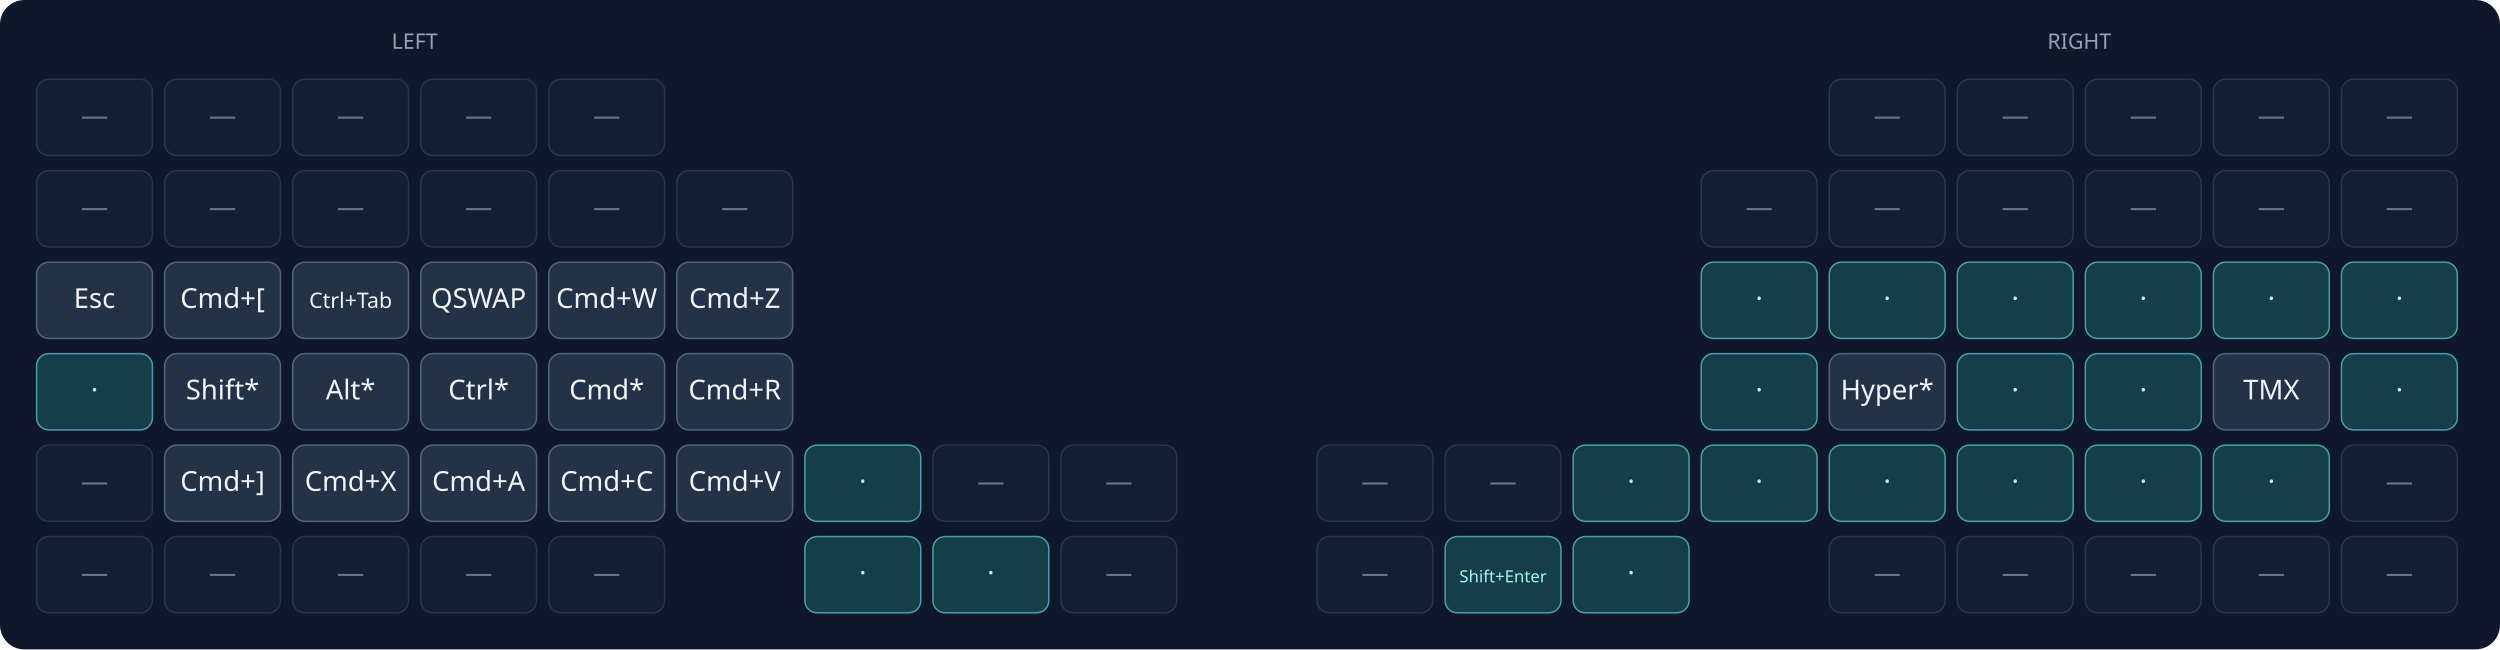
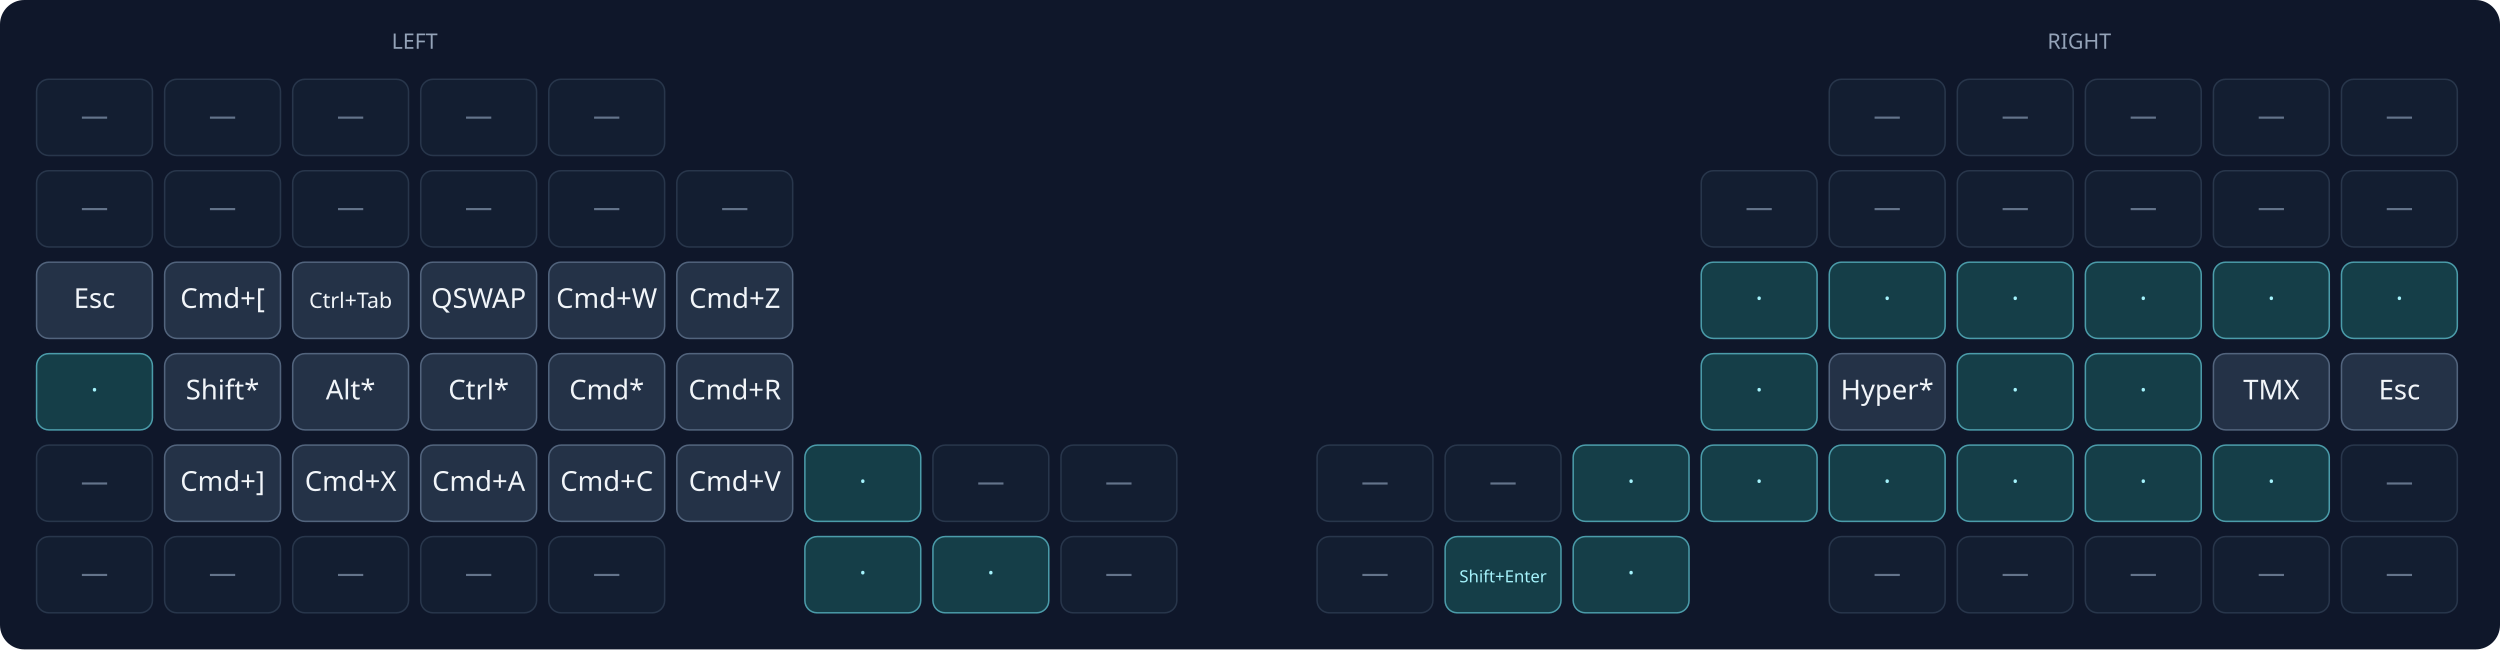
<svg xmlns="http://www.w3.org/2000/svg" width="1640" height="426" viewBox="0 0 1640 426" role="img" aria-labelledby="title desc">
  <rect width="1640" height="426" rx="16" fill="#0f172a" />
  <g font-family="system-ui, sans-serif" text-anchor="middle">
    <text x="272" y="32" fill="#94a3b8" font-size="14">LEFT</text>
    <text x="1364" y="32" fill="#94a3b8" font-size="14">RIGHT</text>
    <g data-position="0" data-binding="&amp;none">
      <rect x="24" y="52" width="76" height="50" rx="8" fill="#131e31" stroke="#28364b" />
      <text x="62" y="82" fill="#64748b" font-size="18">—</text>
    </g>
    <g data-position="1" data-binding="&amp;none">
      <rect x="108" y="52" width="76" height="50" rx="8" fill="#131e31" stroke="#28364b" />
      <text x="146" y="82" fill="#64748b" font-size="18">—</text>
    </g>
    <g data-position="2" data-binding="&amp;none">
      <rect x="192" y="52" width="76" height="50" rx="8" fill="#131e31" stroke="#28364b" />
      <text x="230" y="82" fill="#64748b" font-size="18">—</text>
    </g>
    <g data-position="3" data-binding="&amp;none">
      <rect x="276" y="52" width="76" height="50" rx="8" fill="#131e31" stroke="#28364b" />
      <text x="314" y="82" fill="#64748b" font-size="18">—</text>
    </g>
    <g data-position="4" data-binding="&amp;none">
      <rect x="360" y="52" width="76" height="50" rx="8" fill="#131e31" stroke="#28364b" />
      <text x="398" y="82" fill="#64748b" font-size="18">—</text>
    </g>
    <g data-position="5" data-binding="&amp;none">
      <rect x="1200" y="52" width="76" height="50" rx="8" fill="#131e31" stroke="#28364b" />
      <text x="1238" y="82" fill="#64748b" font-size="18">—</text>
    </g>
    <g data-position="6" data-binding="&amp;none">
      <rect x="1284" y="52" width="76" height="50" rx="8" fill="#131e31" stroke="#28364b" />
      <text x="1322" y="82" fill="#64748b" font-size="18">—</text>
    </g>
    <g data-position="7" data-binding="&amp;none">
      <rect x="1368" y="52" width="76" height="50" rx="8" fill="#131e31" stroke="#28364b" />
      <text x="1406" y="82" fill="#64748b" font-size="18">—</text>
    </g>
    <g data-position="8" data-binding="&amp;none">
      <rect x="1452" y="52" width="76" height="50" rx="8" fill="#131e31" stroke="#28364b" />
      <text x="1490" y="82" fill="#64748b" font-size="18">—</text>
    </g>
    <g data-position="9" data-binding="&amp;none">
      <rect x="1536" y="52" width="76" height="50" rx="8" fill="#131e31" stroke="#28364b" />
      <text x="1574" y="82" fill="#64748b" font-size="18">—</text>
    </g>
    <g data-position="10" data-binding="&amp;none">
      <rect x="24" y="112" width="76" height="50" rx="8" fill="#131e31" stroke="#28364b" />
      <text x="62" y="142" fill="#64748b" font-size="18">—</text>
    </g>
    <g data-position="11" data-binding="&amp;none">
      <rect x="108" y="112" width="76" height="50" rx="8" fill="#131e31" stroke="#28364b" />
      <text x="146" y="142" fill="#64748b" font-size="18">—</text>
    </g>
    <g data-position="12" data-binding="&amp;none">
      <rect x="192" y="112" width="76" height="50" rx="8" fill="#131e31" stroke="#28364b" />
      <text x="230" y="142" fill="#64748b" font-size="18">—</text>
    </g>
    <g data-position="13" data-binding="&amp;none">
      <rect x="276" y="112" width="76" height="50" rx="8" fill="#131e31" stroke="#28364b" />
      <text x="314" y="142" fill="#64748b" font-size="18">—</text>
    </g>
    <g data-position="14" data-binding="&amp;none">
      <rect x="360" y="112" width="76" height="50" rx="8" fill="#131e31" stroke="#28364b" />
      <text x="398" y="142" fill="#64748b" font-size="18">—</text>
    </g>
    <g data-position="15" data-binding="&amp;none">
      <rect x="444" y="112" width="76" height="50" rx="8" fill="#131e31" stroke="#28364b" />
      <text x="482" y="142" fill="#64748b" font-size="18">—</text>
    </g>
    <g data-position="16" data-binding="&amp;none">
      <rect x="1116" y="112" width="76" height="50" rx="8" fill="#131e31" stroke="#28364b" />
      <text x="1154" y="142" fill="#64748b" font-size="18">—</text>
    </g>
    <g data-position="17" data-binding="&amp;none">
      <rect x="1200" y="112" width="76" height="50" rx="8" fill="#131e31" stroke="#28364b" />
      <text x="1238" y="142" fill="#64748b" font-size="18">—</text>
    </g>
    <g data-position="18" data-binding="&amp;none">
      <rect x="1284" y="112" width="76" height="50" rx="8" fill="#131e31" stroke="#28364b" />
      <text x="1322" y="142" fill="#64748b" font-size="18">—</text>
    </g>
    <g data-position="19" data-binding="&amp;none">
      <rect x="1368" y="112" width="76" height="50" rx="8" fill="#131e31" stroke="#28364b" />
      <text x="1406" y="142" fill="#64748b" font-size="18">—</text>
    </g>
    <g data-position="20" data-binding="&amp;none">
      <rect x="1452" y="112" width="76" height="50" rx="8" fill="#131e31" stroke="#28364b" />
      <text x="1490" y="142" fill="#64748b" font-size="18">—</text>
    </g>
    <g data-position="21" data-binding="&amp;none">
      <rect x="1536" y="112" width="76" height="50" rx="8" fill="#131e31" stroke="#28364b" />
      <text x="1574" y="142" fill="#64748b" font-size="18">—</text>
    </g>
    <g data-position="22" data-binding="&amp;kp ESC">
      <rect x="24" y="172" width="76" height="50" rx="8" fill="#243247" stroke="#52647d" />
      <text x="62" y="202" fill="#f1f5f9" font-size="18">Esc</text>
    </g>
    <g data-position="23" data-binding="&amp;kp LG(LBKT)">
      <rect x="108" y="172" width="76" height="50" rx="8" fill="#243247" stroke="#52647d" />
      <text x="146" y="202" fill="#f1f5f9" font-size="18">Cmd+[</text>
    </g>
    <g data-position="24" data-binding="&amp;kp LC(TAB)">
      <rect x="192" y="172" width="76" height="50" rx="8" fill="#243247" stroke="#52647d" />
      <text x="230" y="202" fill="#f1f5f9" font-size="14">Ctrl+Tab</text>
    </g>
    <g data-position="25" data-binding="&amp;quick_swap">
      <rect x="276" y="172" width="76" height="50" rx="8" fill="#243247" stroke="#52647d" />
      <text x="314" y="202" fill="#f1f5f9" font-size="18">QSWAP</text>
    </g>
    <g data-position="26" data-binding="&amp;kp LG(W)">
      <rect x="360" y="172" width="76" height="50" rx="8" fill="#243247" stroke="#52647d" />
      <text x="398" y="202" fill="#f1f5f9" font-size="18">Cmd+W</text>
    </g>
    <g data-position="27" data-binding="&amp;kp LG(Z)">
      <rect x="444" y="172" width="76" height="50" rx="8" fill="#243247" stroke="#52647d" />
      <text x="482" y="202" fill="#f1f5f9" font-size="18">Cmd+Z</text>
    </g>
    <g data-position="28" data-binding="&amp;trans">
      <rect x="1116" y="172" width="76" height="50" rx="8" fill="#153e48" stroke="#4b9caa" />
      <text x="1154" y="202" fill="#a5f3fc" font-size="18">·</text>
    </g>
    <g data-position="29" data-binding="&amp;trans">
      <rect x="1200" y="172" width="76" height="50" rx="8" fill="#153e48" stroke="#4b9caa" />
      <text x="1238" y="202" fill="#a5f3fc" font-size="18">·</text>
    </g>
    <g data-position="30" data-binding="&amp;trans">
      <rect x="1284" y="172" width="76" height="50" rx="8" fill="#153e48" stroke="#4b9caa" />
      <text x="1322" y="202" fill="#a5f3fc" font-size="18">·</text>
    </g>
    <g data-position="31" data-binding="&amp;trans">
      <rect x="1368" y="172" width="76" height="50" rx="8" fill="#153e48" stroke="#4b9caa" />
      <text x="1406" y="202" fill="#a5f3fc" font-size="18">·</text>
    </g>
    <g data-position="32" data-binding="&amp;trans">
      <rect x="1452" y="172" width="76" height="50" rx="8" fill="#153e48" stroke="#4b9caa" />
      <text x="1490" y="202" fill="#a5f3fc" font-size="18">·</text>
    </g>
    <g data-position="33" data-binding="&amp;trans">
      <rect x="1536" y="172" width="76" height="50" rx="8" fill="#153e48" stroke="#4b9caa" />
      <text x="1574" y="202" fill="#a5f3fc" font-size="18">·</text>
    </g>
    <g data-position="34" data-binding="&amp;trans">
      <rect x="24" y="232" width="76" height="50" rx="8" fill="#153e48" stroke="#4b9caa" />
      <text x="62" y="262" fill="#a5f3fc" font-size="18">·</text>
    </g>
    <g data-position="35" data-binding="&amp;hm LSHFT LSHFT">
      <rect x="108" y="232" width="76" height="50" rx="8" fill="#243247" stroke="#52647d" />
      <text x="146" y="262" fill="#f1f5f9" font-size="18">Shift*</text>
    </g>
    <g data-position="36" data-binding="&amp;hm LALT LALT">
      <rect x="192" y="232" width="76" height="50" rx="8" fill="#243247" stroke="#52647d" />
      <text x="230" y="262" fill="#f1f5f9" font-size="18">Alt*</text>
    </g>
    <g data-position="37" data-binding="&amp;hm LCTRL LCTRL">
      <rect x="276" y="232" width="76" height="50" rx="8" fill="#243247" stroke="#52647d" />
      <text x="314" y="262" fill="#f1f5f9" font-size="18">Ctrl*</text>
    </g>
    <g data-position="38" data-binding="&amp;hm LGUI LGUI">
      <rect x="360" y="232" width="76" height="50" rx="8" fill="#243247" stroke="#52647d" />
      <text x="398" y="262" fill="#f1f5f9" font-size="18">Cmd*</text>
    </g>
    <g data-position="39" data-binding="&amp;kp LG(R)">
      <rect x="444" y="232" width="76" height="50" rx="8" fill="#243247" stroke="#52647d" />
      <text x="482" y="262" fill="#f1f5f9" font-size="18">Cmd+R</text>
    </g>
    <g data-position="40" data-binding="&amp;trans">
      <rect x="1116" y="232" width="76" height="50" rx="8" fill="#153e48" stroke="#4b9caa" />
      <text x="1154" y="262" fill="#a5f3fc" font-size="18">·</text>
    </g>
    <g data-position="41" data-binding="&amp;hm HYPER_MOD HYPER_MOD">
      <rect x="1200" y="232" width="76" height="50" rx="8" fill="#243247" stroke="#52647d" />
      <text x="1238" y="262" fill="#f1f5f9" font-size="18">Hyper*</text>
    </g>
    <g data-position="42" data-binding="&amp;trans">
      <rect x="1284" y="232" width="76" height="50" rx="8" fill="#153e48" stroke="#4b9caa" />
      <text x="1322" y="262" fill="#a5f3fc" font-size="18">·</text>
    </g>
    <g data-position="43" data-binding="&amp;trans">
      <rect x="1368" y="232" width="76" height="50" rx="8" fill="#153e48" stroke="#4b9caa" />
      <text x="1406" y="262" fill="#a5f3fc" font-size="18">·</text>
    </g>
    <g data-position="44" data-binding="&amp;tmx">
      <rect x="1452" y="232" width="76" height="50" rx="8" fill="#243247" stroke="#52647d" />
      <text x="1490" y="262" fill="#f1f5f9" font-size="18">TMX</text>
    </g>
-     <g data-position="45" data-binding="&amp;trans">
-       <rect x="1536" y="232" width="76" height="50" rx="8" fill="#153e48" stroke="#4b9caa" />
-       <text x="1574" y="262" fill="#a5f3fc" font-size="18">·</text>
+     <g data-position="45" data-binding="&amp;kp ESC">
+       <rect x="1536" y="232" width="76" height="50" rx="8" fill="#243247" stroke="#52647d" />
+       <text x="1574" y="262" fill="#f1f5f9" font-size="18">Esc</text>
    </g>
    <g data-position="46" data-binding="&amp;none">
      <rect x="24" y="292" width="76" height="50" rx="8" fill="#131e31" stroke="#28364b" />
      <text x="62" y="322" fill="#64748b" font-size="18">—</text>
    </g>
    <g data-position="47" data-binding="&amp;kp LG(RBKT)">
      <rect x="108" y="292" width="76" height="50" rx="8" fill="#243247" stroke="#52647d" />
      <text x="146" y="322" fill="#f1f5f9" font-size="18">Cmd+]</text>
    </g>
    <g data-position="48" data-binding="&amp;kp LG(X)">
      <rect x="192" y="292" width="76" height="50" rx="8" fill="#243247" stroke="#52647d" />
      <text x="230" y="322" fill="#f1f5f9" font-size="18">Cmd+X</text>
    </g>
    <g data-position="49" data-binding="&amp;kp LG(A)">
      <rect x="276" y="292" width="76" height="50" rx="8" fill="#243247" stroke="#52647d" />
      <text x="314" y="322" fill="#f1f5f9" font-size="18">Cmd+A</text>
    </g>
    <g data-position="50" data-binding="&amp;kp LG(C)">
      <rect x="360" y="292" width="76" height="50" rx="8" fill="#243247" stroke="#52647d" />
      <text x="398" y="322" fill="#f1f5f9" font-size="18">Cmd+C</text>
    </g>
    <g data-position="51" data-binding="&amp;kp LG(V)">
      <rect x="444" y="292" width="76" height="50" rx="8" fill="#243247" stroke="#52647d" />
      <text x="482" y="322" fill="#f1f5f9" font-size="18">Cmd+V</text>
    </g>
    <g data-position="52" data-binding="&amp;trans">
      <rect x="528" y="292" width="76" height="50" rx="8" fill="#153e48" stroke="#4b9caa" />
      <text x="566" y="322" fill="#a5f3fc" font-size="18">·</text>
    </g>
    <g data-position="53" data-binding="&amp;none">
      <rect x="612" y="292" width="76" height="50" rx="8" fill="#131e31" stroke="#28364b" />
      <text x="650" y="322" fill="#64748b" font-size="18">—</text>
    </g>
    <g data-position="54" data-binding="&amp;none">
      <rect x="696" y="292" width="76" height="50" rx="8" fill="#131e31" stroke="#28364b" />
      <text x="734" y="322" fill="#64748b" font-size="18">—</text>
    </g>
    <g data-position="55" data-binding="&amp;none">
      <rect x="864" y="292" width="76" height="50" rx="8" fill="#131e31" stroke="#28364b" />
      <text x="902" y="322" fill="#64748b" font-size="18">—</text>
    </g>
    <g data-position="56" data-binding="&amp;none">
      <rect x="948" y="292" width="76" height="50" rx="8" fill="#131e31" stroke="#28364b" />
      <text x="986" y="322" fill="#64748b" font-size="18">—</text>
    </g>
    <g data-position="57" data-binding="&amp;trans">
      <rect x="1032" y="292" width="76" height="50" rx="8" fill="#153e48" stroke="#4b9caa" />
      <text x="1070" y="322" fill="#a5f3fc" font-size="18">·</text>
    </g>
    <g data-position="58" data-binding="&amp;trans">
      <rect x="1116" y="292" width="76" height="50" rx="8" fill="#153e48" stroke="#4b9caa" />
      <text x="1154" y="322" fill="#a5f3fc" font-size="18">·</text>
    </g>
    <g data-position="59" data-binding="&amp;trans">
      <rect x="1200" y="292" width="76" height="50" rx="8" fill="#153e48" stroke="#4b9caa" />
      <text x="1238" y="322" fill="#a5f3fc" font-size="18">·</text>
    </g>
    <g data-position="60" data-binding="&amp;trans">
      <rect x="1284" y="292" width="76" height="50" rx="8" fill="#153e48" stroke="#4b9caa" />
      <text x="1322" y="322" fill="#a5f3fc" font-size="18">·</text>
    </g>
    <g data-position="61" data-binding="&amp;trans">
      <rect x="1368" y="292" width="76" height="50" rx="8" fill="#153e48" stroke="#4b9caa" />
      <text x="1406" y="322" fill="#a5f3fc" font-size="18">·</text>
    </g>
    <g data-position="62" data-binding="&amp;trans">
      <rect x="1452" y="292" width="76" height="50" rx="8" fill="#153e48" stroke="#4b9caa" />
      <text x="1490" y="322" fill="#a5f3fc" font-size="18">·</text>
    </g>
    <g data-position="63" data-binding="&amp;none">
      <rect x="1536" y="292" width="76" height="50" rx="8" fill="#131e31" stroke="#28364b" />
      <text x="1574" y="322" fill="#64748b" font-size="18">—</text>
    </g>
    <g data-position="64" data-binding="&amp;none">
      <rect x="24" y="352" width="76" height="50" rx="8" fill="#131e31" stroke="#28364b" />
      <text x="62" y="382" fill="#64748b" font-size="18">—</text>
    </g>
    <g data-position="65" data-binding="&amp;none">
      <rect x="108" y="352" width="76" height="50" rx="8" fill="#131e31" stroke="#28364b" />
      <text x="146" y="382" fill="#64748b" font-size="18">—</text>
    </g>
    <g data-position="66" data-binding="&amp;none">
      <rect x="192" y="352" width="76" height="50" rx="8" fill="#131e31" stroke="#28364b" />
      <text x="230" y="382" fill="#64748b" font-size="18">—</text>
    </g>
    <g data-position="67" data-binding="&amp;none">
      <rect x="276" y="352" width="76" height="50" rx="8" fill="#131e31" stroke="#28364b" />
      <text x="314" y="382" fill="#64748b" font-size="18">—</text>
    </g>
    <g data-position="68" data-binding="&amp;none">
      <rect x="360" y="352" width="76" height="50" rx="8" fill="#131e31" stroke="#28364b" />
      <text x="398" y="382" fill="#64748b" font-size="18">—</text>
    </g>
    <g data-position="69" data-binding="&amp;trans">
      <rect x="528" y="352" width="76" height="50" rx="8" fill="#153e48" stroke="#4b9caa" />
      <text x="566" y="382" fill="#a5f3fc" font-size="18">·</text>
    </g>
    <g data-position="70" data-binding="&amp;trans">
      <rect x="612" y="352" width="76" height="50" rx="8" fill="#153e48" stroke="#4b9caa" />
      <text x="650" y="382" fill="#a5f3fc" font-size="18">·</text>
    </g>
    <g data-position="71" data-binding="&amp;none">
      <rect x="696" y="352" width="76" height="50" rx="8" fill="#131e31" stroke="#28364b" />
      <text x="734" y="382" fill="#64748b" font-size="18">—</text>
    </g>
    <g data-position="72" data-binding="&amp;none">
      <rect x="864" y="352" width="76" height="50" rx="8" fill="#131e31" stroke="#28364b" />
      <text x="902" y="382" fill="#64748b" font-size="18">—</text>
    </g>
    <g data-position="73" data-binding="&amp;kp LS(RET)">
      <rect x="948" y="352" width="76" height="50" rx="8" fill="#153e48" stroke="#4b9caa" />
      <text x="986" y="382" fill="#a5f3fc" font-size="11">Shift+Enter</text>
    </g>
    <g data-position="74" data-binding="&amp;trans">
      <rect x="1032" y="352" width="76" height="50" rx="8" fill="#153e48" stroke="#4b9caa" />
      <text x="1070" y="382" fill="#a5f3fc" font-size="18">·</text>
    </g>
    <g data-position="75" data-binding="&amp;none">
      <rect x="1200" y="352" width="76" height="50" rx="8" fill="#131e31" stroke="#28364b" />
      <text x="1238" y="382" fill="#64748b" font-size="18">—</text>
    </g>
    <g data-position="76" data-binding="&amp;none">
      <rect x="1284" y="352" width="76" height="50" rx="8" fill="#131e31" stroke="#28364b" />
      <text x="1322" y="382" fill="#64748b" font-size="18">—</text>
    </g>
    <g data-position="77" data-binding="&amp;none">
      <rect x="1368" y="352" width="76" height="50" rx="8" fill="#131e31" stroke="#28364b" />
      <text x="1406" y="382" fill="#64748b" font-size="18">—</text>
    </g>
    <g data-position="78" data-binding="&amp;none">
      <rect x="1452" y="352" width="76" height="50" rx="8" fill="#131e31" stroke="#28364b" />
      <text x="1490" y="382" fill="#64748b" font-size="18">—</text>
    </g>
    <g data-position="79" data-binding="&amp;none">
      <rect x="1536" y="352" width="76" height="50" rx="8" fill="#131e31" stroke="#28364b" />
      <text x="1574" y="382" fill="#64748b" font-size="18">—</text>
    </g>
  </g>
</svg>
